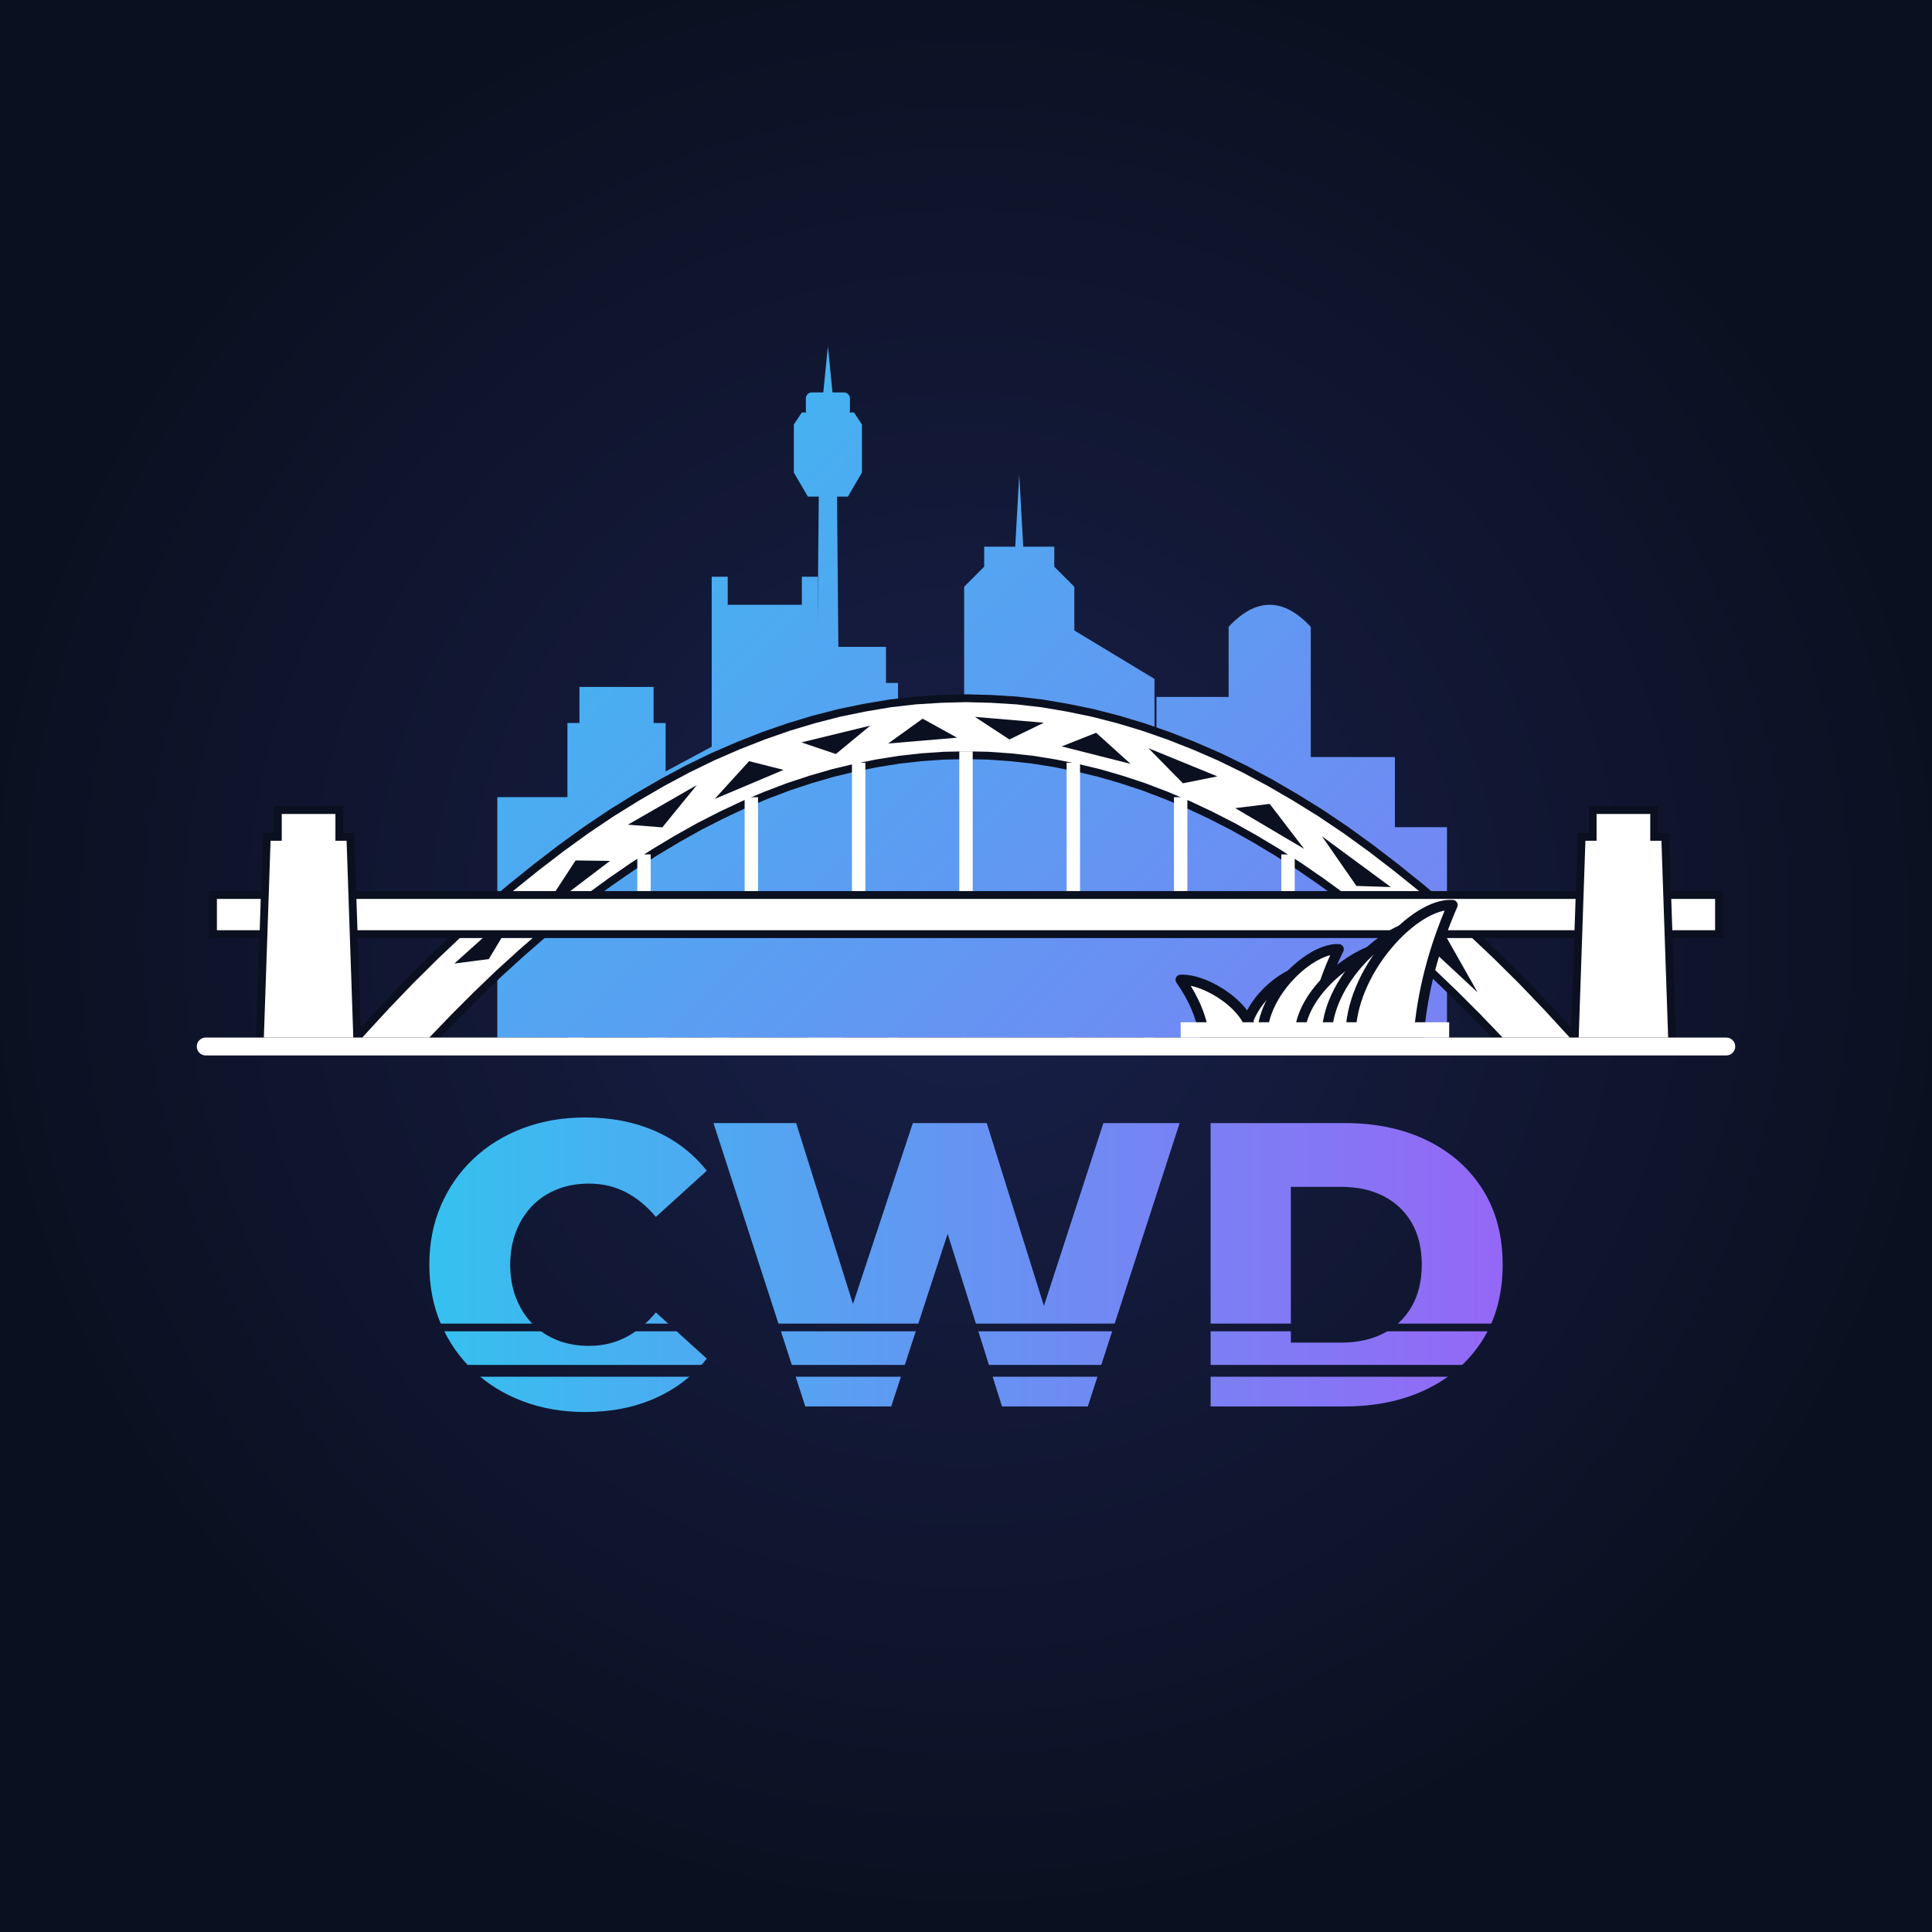
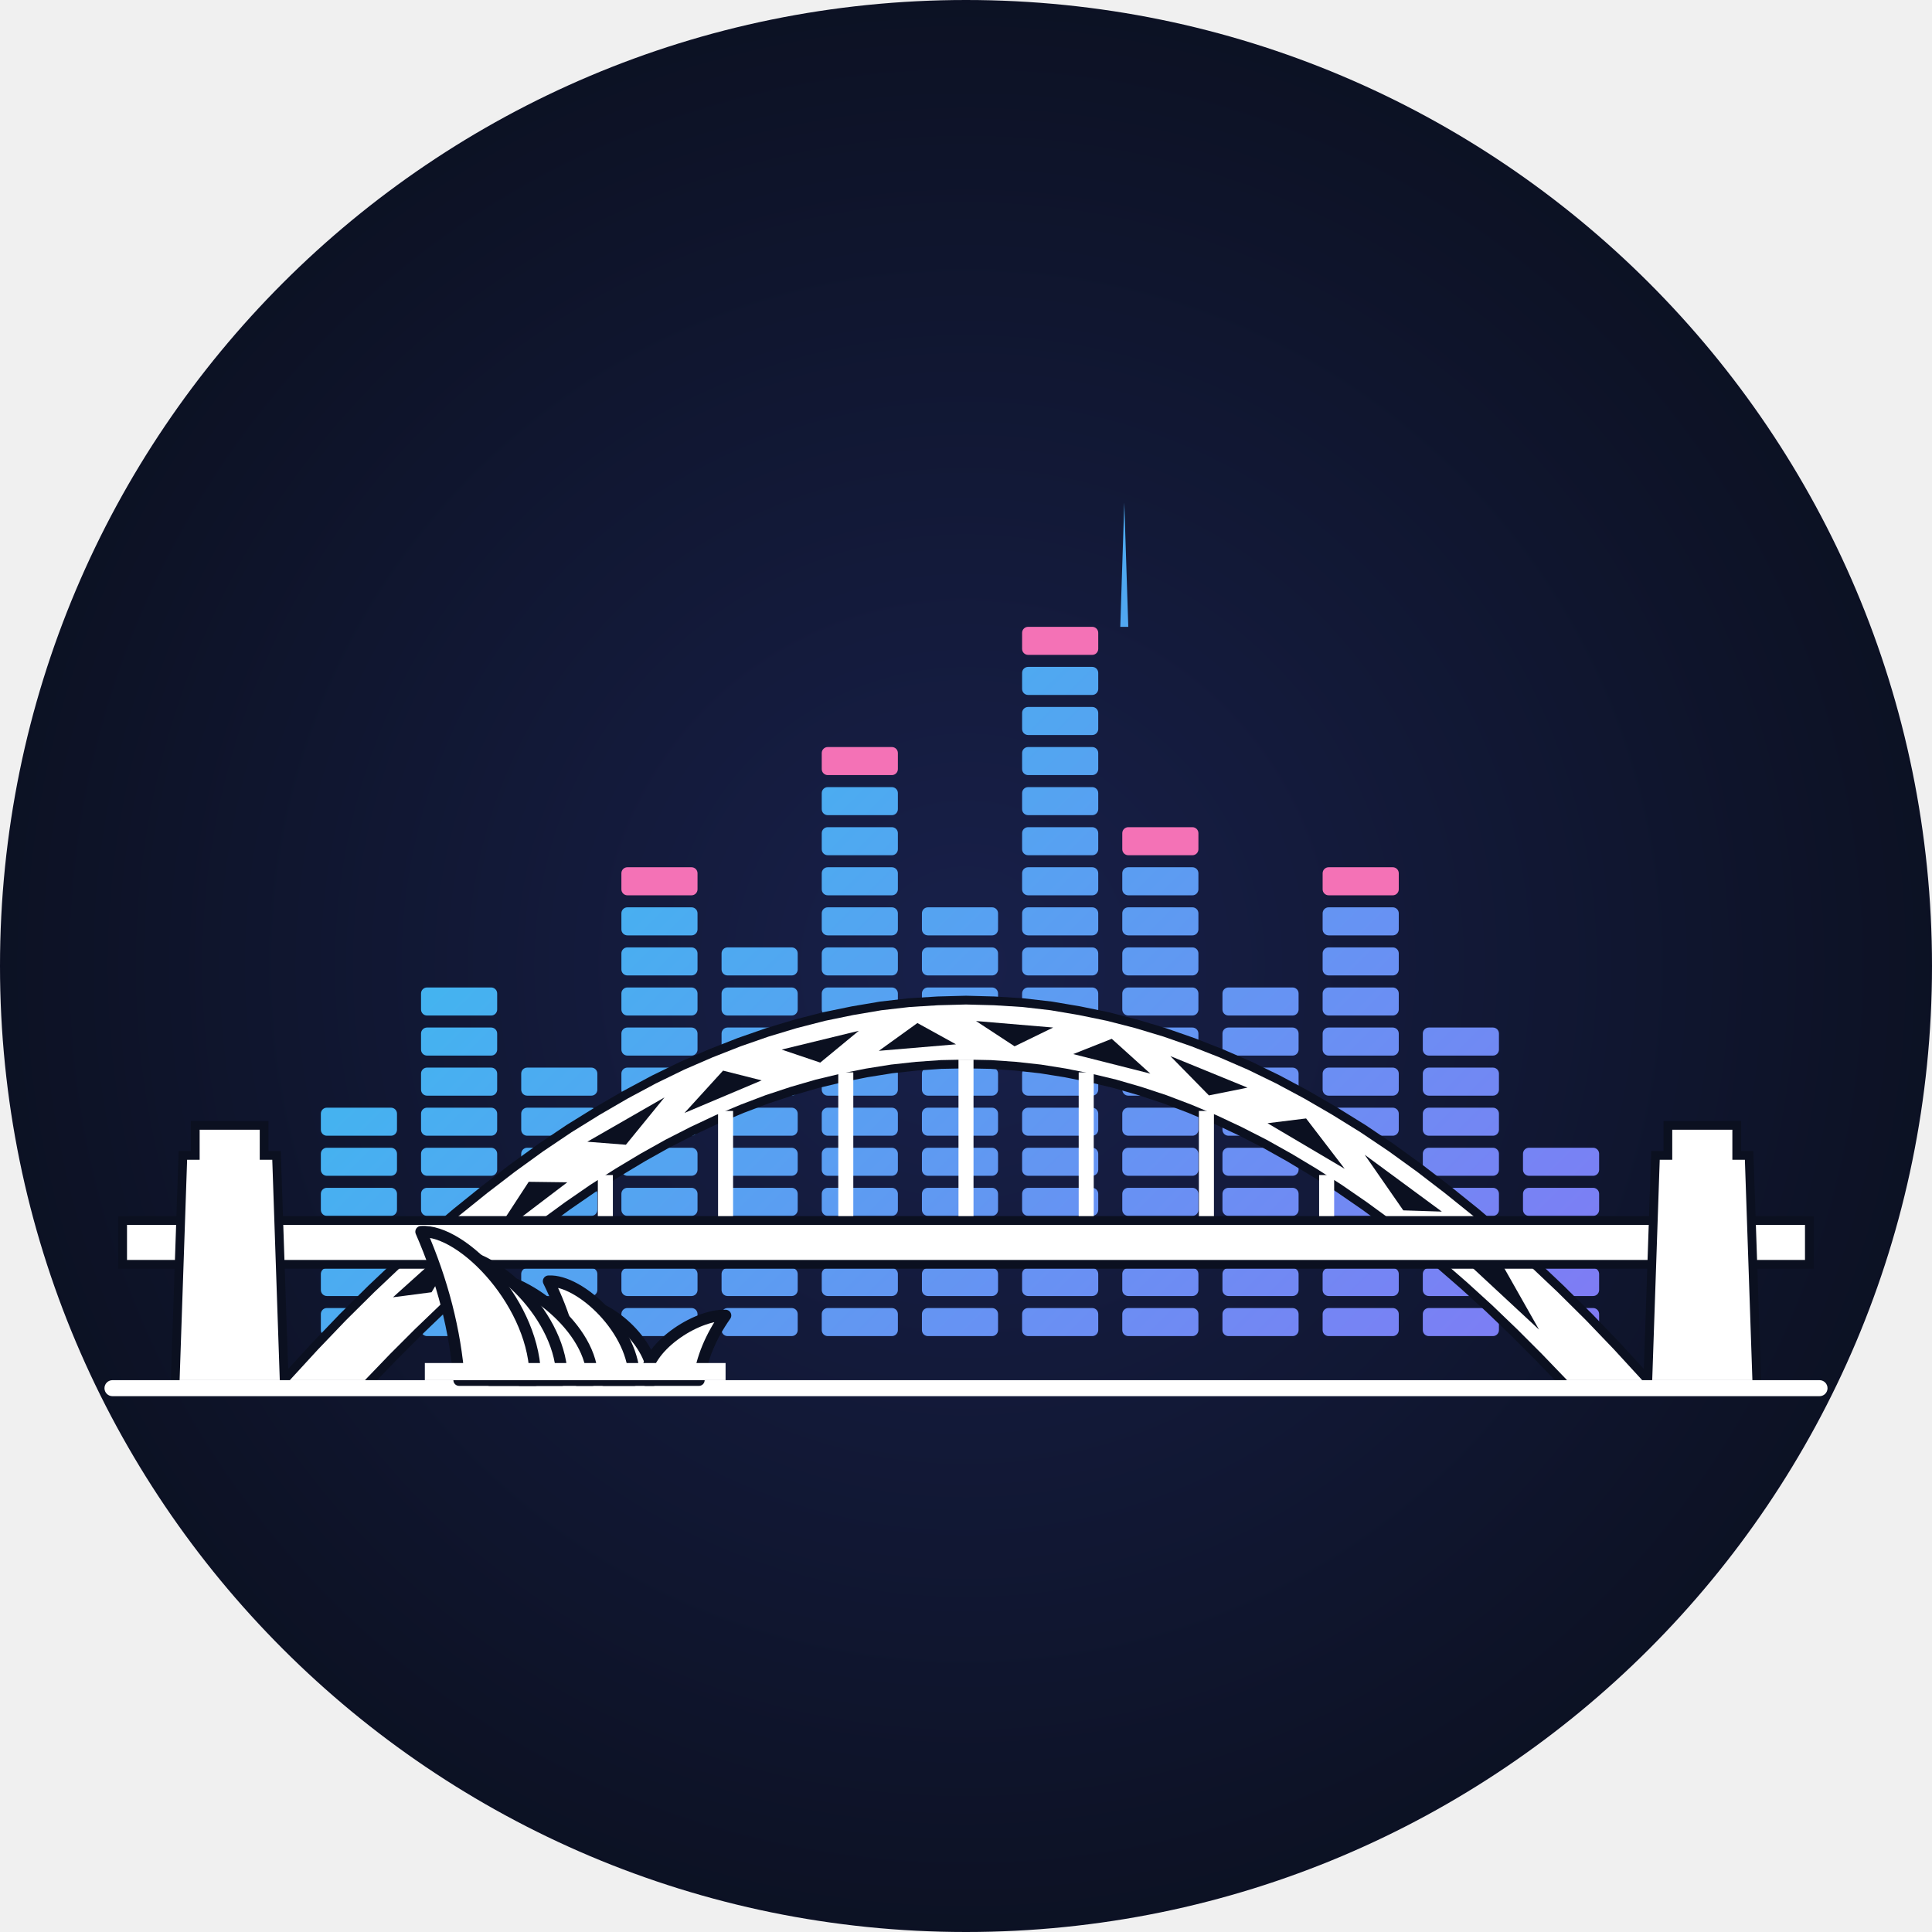
<svg xmlns="http://www.w3.org/2000/svg" width="1080" height="1080" viewBox="0 0 1080 1080">
  <defs>
    <linearGradient id="g" gradientUnits="userSpaceOnUse" x1="-420" y1="-420" x2="420" y2="420">
      <stop offset="0" stop-color="#22d3ee" />
      <stop offset="1" stop-color="#a855f7" />
    </linearGradient>
    <linearGradient id="gh" gradientUnits="userSpaceOnUse" x1="-400" y1="0" x2="400" y2="0">
      <stop offset="0" stop-color="#22d3ee" />
      <stop offset="1" stop-color="#a855f7" />
    </linearGradient>
    <linearGradient id="gv" gradientUnits="userSpaceOnUse" x1="0" y1="-540" x2="0" y2="540">
      <stop offset="0" stop-color="#22d3ee" />
      <stop offset="1" stop-color="#a855f7" />
    </linearGradient>
    <radialGradient id="glow" cx="540" cy="520" r="560" gradientUnits="userSpaceOnUse">
      <stop offset="0" stop-color="#18204a" />
      <stop offset="1" stop-color="#0b1020" />
    </radialGradient>
+     <linearGradient id="gt" x1="0" y1="0" x2="1" y2="0">
+       <stop offset="0" stop-color="#22d3ee" />
+       <stop offset="1" stop-color="#a855f7" />
+     </linearGradient>
+     <linearGradient id="fade" x1="0" y1="0" x2="0" y2="1">
+       <stop offset="0" stop-color="#fff" stop-opacity=".45" />
+       <stop offset="1" stop-color="#fff" stop-opacity="0" />
+     </linearGradient>
+     <mask id="refl" maskUnits="userSpaceOnUse" x="-540" y="50" width="1080" height="260">
+       <rect x="-540" y="50" width="1080" height="260" fill="url(#fade)" />
+     </mask>
+     <radialGradient id="glowB" cx="540.0" cy="540.0" r="594.0" gradientUnits="userSpaceOnUse">
+       <stop offset="0" stop-color="#18204a" />
+       <stop offset="1" stop-color="#0b1020" />
+     </radialGradient>
  </defs>
-   <rect width="1080" height="1080" fill="url(#glow)" />
-   <g transform="translate(540 540)">
-     <g transform="translate(-10 40) scale(1.12)">
-       <g transform="scale(1.0)">
-         <path d="M-225 0 L-225 -120 L-182 -120 L-182 0 Z" fill="url(#g)" />
-         <path d="M-190 0 L-190 -157 L-184 -157 L-184 -175 L-147 -175 L-147 -157 L-141 -157 L-141 0 Z" fill="url(#g)" />
-         <path d="M-150 0 L-150 -128 L-109 -150 L-109 0 Z" fill="url(#g)" />
-         <path d="M-118 0 L-118 -230 L-110 -230 L-110 -216 L-73 -216 L-73 -230 L-65 -230 L-65 0 Z" fill="url(#g)" />
-         <path d="M-70 0 L-70 -177 L-64 -177 L-64 -195 L-31 -195 L-31 -177 L-25 -177 L-25 0 Z" fill="url(#g)" />
-         <path d="M-30 0 L-30 -160 L9 -160 L9 0 Z" fill="url(#g)" />
-         <path d="M8 0 L8 -225 L18 -235 L18 -245 L53 -245 L53 -235 L63 -225 L63 0 Z M33.5 -245 L35.5 -281 L37.5 -245 Z" fill="url(#g)" />
-         <path d="M60 0 L60 -205 L103 -179 L103 0 Z" fill="url(#g)" />
-         <path d="M98 0 L98 -152 L104 -152 L104 -170 L143 -170 L143 -152 L149 -152 L149 0 Z" fill="url(#g)" />
-         <path d="M140 0 L140 -205 Q160.5 -227 181 -205 L181 0 Z" fill="url(#g)" />
-         <path d="M176 0 L176 -140 L223 -140 L223 0 Z" fill="url(#g)" />
-         <path d="M212 0 L212 -105 L249 -105 L249 0 Z" fill="url(#g)" />
-       </g>
-       <path d="M-67 0 L-64.5 -276.0 L-55.5 -276.0 L-53 0 Z" fill="url(#g)" />
-       <path d="M-70 -270.0 L-77 -282.0 L-77 -306.0 L-73 -312.0 L-47 -312.0 L-43 -306.0 L-43 -282.0 L-50 -270.0 Z" fill="url(#g)" />
-       <rect x="-71" y="-322.0" width="22" height="12" rx="3" fill="url(#g)" />
-       <path d="M-62.5 -320.0 L-60 -345 L-57.5 -320.0 Z" fill="url(#g)" />
-     </g>
-     <g transform="translate(0 40) scale(1.25)">
+   <circle cx="540.0" cy="540.0" r="540.0" fill="url(#glowB)" />
+   <g transform="translate(540 720) scale(1.12)">
+     <rect x="-322" y="10" width="38" height="14" rx="3" fill="url(#g)" />
+     <rect x="-322" y="-10" width="38" height="14" rx="3" fill="url(#g)" />
+     <rect x="-322" y="-30" width="38" height="14" rx="3" fill="url(#g)" />
+     <rect x="-322" y="-50" width="38" height="14" rx="3" fill="url(#g)" />
+     <rect x="-322" y="-70" width="38" height="14" rx="3" fill="url(#g)" />
+     <rect x="-322" y="-90" width="38" height="14" rx="3" fill="url(#g)" />
+     <rect x="-272" y="10" width="38" height="14" rx="3" fill="url(#g)" />
+     <rect x="-272" y="-10" width="38" height="14" rx="3" fill="url(#g)" />
+     <rect x="-272" y="-30" width="38" height="14" rx="3" fill="url(#g)" />
+     <rect x="-272" y="-50" width="38" height="14" rx="3" fill="url(#g)" />
+     <rect x="-272" y="-70" width="38" height="14" rx="3" fill="url(#g)" />
+     <rect x="-272" y="-90" width="38" height="14" rx="3" fill="url(#g)" />
+     <rect x="-272" y="-110" width="38" height="14" rx="3" fill="url(#g)" />
+     <rect x="-272" y="-130" width="38" height="14" rx="3" fill="url(#g)" />
+     <rect x="-272" y="-150" width="38" height="14" rx="3" fill="url(#g)" />
+     <rect x="-222" y="10" width="38" height="14" rx="3" fill="url(#g)" />
+     <rect x="-222" y="-10" width="38" height="14" rx="3" fill="url(#g)" />
+     <rect x="-222" y="-30" width="38" height="14" rx="3" fill="url(#g)" />
+     <rect x="-222" y="-50" width="38" height="14" rx="3" fill="url(#g)" />
+     <rect x="-222" y="-70" width="38" height="14" rx="3" fill="url(#g)" />
+     <rect x="-222" y="-90" width="38" height="14" rx="3" fill="url(#g)" />
+     <rect x="-222" y="-110" width="38" height="14" rx="3" fill="url(#g)" />
+     <rect x="-172" y="10" width="38" height="14" rx="3" fill="url(#g)" />
+     <rect x="-172" y="-10" width="38" height="14" rx="3" fill="url(#g)" />
+     <rect x="-172" y="-30" width="38" height="14" rx="3" fill="url(#g)" />
+     <rect x="-172" y="-50" width="38" height="14" rx="3" fill="url(#g)" />
+     <rect x="-172" y="-70" width="38" height="14" rx="3" fill="url(#g)" />
+     <rect x="-172" y="-90" width="38" height="14" rx="3" fill="url(#g)" />
+     <rect x="-172" y="-110" width="38" height="14" rx="3" fill="url(#g)" />
+     <rect x="-172" y="-130" width="38" height="14" rx="3" fill="url(#g)" />
+     <rect x="-172" y="-150" width="38" height="14" rx="3" fill="url(#g)" />
+     <rect x="-172" y="-170" width="38" height="14" rx="3" fill="url(#g)" />
+     <rect x="-172" y="-190" width="38" height="14" rx="3" fill="url(#g)" />
+     <rect x="-172" y="-210" width="38" height="14" rx="3" fill="#f472b6" />
+     <rect x="-122" y="10" width="38" height="14" rx="3" fill="url(#g)" />
+     <rect x="-122" y="-10" width="38" height="14" rx="3" fill="url(#g)" />
+     <rect x="-122" y="-30" width="38" height="14" rx="3" fill="url(#g)" />
+     <rect x="-122" y="-50" width="38" height="14" rx="3" fill="url(#g)" />
+     <rect x="-122" y="-70" width="38" height="14" rx="3" fill="url(#g)" />
+     <rect x="-122" y="-90" width="38" height="14" rx="3" fill="url(#g)" />
+     <rect x="-122" y="-110" width="38" height="14" rx="3" fill="url(#g)" />
+     <rect x="-122" y="-130" width="38" height="14" rx="3" fill="url(#g)" />
+     <rect x="-122" y="-150" width="38" height="14" rx="3" fill="url(#g)" />
+     <rect x="-122" y="-170" width="38" height="14" rx="3" fill="url(#g)" />
+     <rect x="-72" y="10" width="38" height="14" rx="3" fill="url(#g)" />
+     <rect x="-72" y="-10" width="38" height="14" rx="3" fill="url(#g)" />
+     <rect x="-72" y="-30" width="38" height="14" rx="3" fill="url(#g)" />
+     <rect x="-72" y="-50" width="38" height="14" rx="3" fill="url(#g)" />
+     <rect x="-72" y="-70" width="38" height="14" rx="3" fill="url(#g)" />
+     <rect x="-72" y="-90" width="38" height="14" rx="3" fill="url(#g)" />
+     <rect x="-72" y="-110" width="38" height="14" rx="3" fill="url(#g)" />
+     <rect x="-72" y="-130" width="38" height="14" rx="3" fill="url(#g)" />
+     <rect x="-72" y="-150" width="38" height="14" rx="3" fill="url(#g)" />
+     <rect x="-72" y="-170" width="38" height="14" rx="3" fill="url(#g)" />
+     <rect x="-72" y="-190" width="38" height="14" rx="3" fill="url(#g)" />
+     <rect x="-72" y="-210" width="38" height="14" rx="3" fill="url(#g)" />
+     <rect x="-72" y="-230" width="38" height="14" rx="3" fill="url(#g)" />
+     <rect x="-72" y="-250" width="38" height="14" rx="3" fill="url(#g)" />
+     <rect x="-72" y="-270" width="38" height="14" rx="3" fill="#f472b6" />
+     <rect x="-22" y="10" width="38" height="14" rx="3" fill="url(#g)" />
+     <rect x="-22" y="-10" width="38" height="14" rx="3" fill="url(#g)" />
+     <rect x="-22" y="-30" width="38" height="14" rx="3" fill="url(#g)" />
+     <rect x="-22" y="-50" width="38" height="14" rx="3" fill="url(#g)" />
+     <rect x="-22" y="-70" width="38" height="14" rx="3" fill="url(#g)" />
+     <rect x="-22" y="-90" width="38" height="14" rx="3" fill="url(#g)" />
+     <rect x="-22" y="-110" width="38" height="14" rx="3" fill="url(#g)" />
+     <rect x="-22" y="-130" width="38" height="14" rx="3" fill="url(#g)" />
+     <rect x="-22" y="-150" width="38" height="14" rx="3" fill="url(#g)" />
+     <rect x="-22" y="-170" width="38" height="14" rx="3" fill="url(#g)" />
+     <rect x="-22" y="-190" width="38" height="14" rx="3" fill="url(#g)" />
+     <rect x="28" y="10" width="38" height="14" rx="3" fill="url(#g)" />
+     <rect x="28" y="-10" width="38" height="14" rx="3" fill="url(#g)" />
+     <rect x="28" y="-30" width="38" height="14" rx="3" fill="url(#g)" />
+     <rect x="28" y="-50" width="38" height="14" rx="3" fill="url(#g)" />
+     <rect x="28" y="-70" width="38" height="14" rx="3" fill="url(#g)" />
+     <rect x="28" y="-90" width="38" height="14" rx="3" fill="url(#g)" />
+     <rect x="28" y="-110" width="38" height="14" rx="3" fill="url(#g)" />
+     <rect x="28" y="-130" width="38" height="14" rx="3" fill="url(#g)" />
+     <rect x="28" y="-150" width="38" height="14" rx="3" fill="url(#g)" />
+     <rect x="28" y="-170" width="38" height="14" rx="3" fill="url(#g)" />
+     <rect x="28" y="-190" width="38" height="14" rx="3" fill="url(#g)" />
+     <rect x="28" y="-210" width="38" height="14" rx="3" fill="url(#g)" />
+     <rect x="28" y="-230" width="38" height="14" rx="3" fill="url(#g)" />
+     <rect x="28" y="-250" width="38" height="14" rx="3" fill="url(#g)" />
+     <rect x="28" y="-270" width="38" height="14" rx="3" fill="url(#g)" />
+     <rect x="28" y="-290" width="38" height="14" rx="3" fill="url(#g)" />
+     <rect x="28" y="-310" width="38" height="14" rx="3" fill="url(#g)" />
+     <rect x="28" y="-330" width="38" height="14" rx="3" fill="#f472b6" />
+     <rect x="78" y="10" width="38" height="14" rx="3" fill="url(#g)" />
+     <rect x="78" y="-10" width="38" height="14" rx="3" fill="url(#g)" />
+     <rect x="78" y="-30" width="38" height="14" rx="3" fill="url(#g)" />
+     <rect x="78" y="-50" width="38" height="14" rx="3" fill="url(#g)" />
+     <rect x="78" y="-70" width="38" height="14" rx="3" fill="url(#g)" />
+     <rect x="78" y="-90" width="38" height="14" rx="3" fill="url(#g)" />
+     <rect x="78" y="-110" width="38" height="14" rx="3" fill="url(#g)" />
+     <rect x="78" y="-130" width="38" height="14" rx="3" fill="url(#g)" />
+     <rect x="78" y="-150" width="38" height="14" rx="3" fill="url(#g)" />
+     <rect x="78" y="-170" width="38" height="14" rx="3" fill="url(#g)" />
+     <rect x="78" y="-190" width="38" height="14" rx="3" fill="url(#g)" />
+     <rect x="78" y="-210" width="38" height="14" rx="3" fill="url(#g)" />
+     <rect x="78" y="-230" width="38" height="14" rx="3" fill="#f472b6" />
+     <rect x="128" y="10" width="38" height="14" rx="3" fill="url(#g)" />
+     <rect x="128" y="-10" width="38" height="14" rx="3" fill="url(#g)" />
+     <rect x="128" y="-30" width="38" height="14" rx="3" fill="url(#g)" />
+     <rect x="128" y="-50" width="38" height="14" rx="3" fill="url(#g)" />
+     <rect x="128" y="-70" width="38" height="14" rx="3" fill="url(#g)" />
+     <rect x="128" y="-90" width="38" height="14" rx="3" fill="url(#g)" />
+     <rect x="128" y="-110" width="38" height="14" rx="3" fill="url(#g)" />
+     <rect x="128" y="-130" width="38" height="14" rx="3" fill="url(#g)" />
+     <rect x="128" y="-150" width="38" height="14" rx="3" fill="url(#g)" />
+     <rect x="178" y="10" width="38" height="14" rx="3" fill="url(#g)" />
+     <rect x="178" y="-10" width="38" height="14" rx="3" fill="url(#g)" />
+     <rect x="178" y="-30" width="38" height="14" rx="3" fill="url(#g)" />
+     <rect x="178" y="-50" width="38" height="14" rx="3" fill="url(#g)" />
+     <rect x="178" y="-70" width="38" height="14" rx="3" fill="url(#g)" />
+     <rect x="178" y="-90" width="38" height="14" rx="3" fill="url(#g)" />
+     <rect x="178" y="-110" width="38" height="14" rx="3" fill="url(#g)" />
+     <rect x="178" y="-130" width="38" height="14" rx="3" fill="url(#g)" />
+     <rect x="178" y="-150" width="38" height="14" rx="3" fill="url(#g)" />
+     <rect x="178" y="-170" width="38" height="14" rx="3" fill="url(#g)" />
+     <rect x="178" y="-190" width="38" height="14" rx="3" fill="url(#g)" />
+     <rect x="178" y="-210" width="38" height="14" rx="3" fill="#f472b6" />
+     <rect x="228" y="10" width="38" height="14" rx="3" fill="url(#g)" />
+     <rect x="228" y="-10" width="38" height="14" rx="3" fill="url(#g)" />
+     <rect x="228" y="-30" width="38" height="14" rx="3" fill="url(#g)" />
+     <rect x="228" y="-50" width="38" height="14" rx="3" fill="url(#g)" />
+     <rect x="228" y="-70" width="38" height="14" rx="3" fill="url(#g)" />
+     <rect x="228" y="-90" width="38" height="14" rx="3" fill="url(#g)" />
+     <rect x="228" y="-110" width="38" height="14" rx="3" fill="url(#g)" />
+     <rect x="228" y="-130" width="38" height="14" rx="3" fill="url(#g)" />
+     <rect x="278" y="10" width="38" height="14" rx="3" fill="url(#g)" />
+     <rect x="278" y="-10" width="38" height="14" rx="3" fill="url(#g)" />
+     <rect x="278" y="-30" width="38" height="14" rx="3" fill="url(#g)" />
+     <rect x="278" y="-50" width="38" height="14" rx="3" fill="url(#g)" />
+     <rect x="278" y="-70" width="38" height="14" rx="3" fill="url(#g)" />
+     <path d="M 81 -330 L 79 -392 L 77 -330 Z" fill="url(#g)" />
+     <g transform="translate(0 46) scale(1.25)">
      <path d="M-270.0 -0.0 -258.8 -12.2 -247.5 -24.0 -236.2 -35.2 -225.0 -45.8 -213.8 -56.0 -202.5 -65.6 -191.2 -74.7 -180.0 -83.3 -168.8 -91.4 -157.5 -99.0 -146.2 -106.0 -135.0 -112.5 -123.8 -118.5 -112.5 -124.0 -101.2 -128.9 -90.0 -133.3 -78.8 -137.2 -67.5 -140.6 -56.2 -143.5 -45.0 -145.8 -33.8 -147.7 -22.5 -149.0 -11.2 -149.7 0.0 -150.0 11.2 -149.7 22.5 -149.0 33.8 -147.7 45.0 -145.8 56.2 -143.5 67.5 -140.6 78.8 -137.2 90.0 -133.3 101.2 -128.9 112.5 -124.0 123.8 -118.5 135.0 -112.5 146.2 -106.0 157.5 -99.0 168.8 -91.4 180.0 -83.3 191.2 -74.7 202.5 -65.6 213.8 -56.0 225.0 -45.8 236.2 -35.2 247.5 -24.0 258.8 -12.2 270.0 -0.0 L240.0 -0.0 230.0 -10.4 220.0 -20.4 210.0 -30.0 200.0 -39.1 190.0 -47.8 180.0 -56.0 170.0 -63.8 160.0 -71.1 150.0 -78.0 140.0 -84.4 130.0 -90.4 120.0 -96.0 110.0 -101.1 100.0 -105.8 90.0 -110.0 80.0 -113.8 70.0 -117.1 60.0 -120.0 50.0 -122.4 40.0 -124.4 30.0 -126.0 20.0 -127.1 10.0 -127.8 0.0 -128.0 -10.0 -127.8 -20.0 -127.1 -30.0 -126.0 -40.0 -124.4 -50.0 -122.4 -60.0 -120.0 -70.0 -117.1 -80.0 -113.8 -90.0 -110.0 -100.0 -105.8 -110.0 -101.1 -120.0 -96.0 -130.0 -90.4 -140.0 -84.4 -150.0 -78.0 -160.0 -71.1 -170.0 -63.8 -180.0 -56.0 -190.0 -47.8 -200.0 -39.1 -210.0 -30.0 -220.0 -20.4 -230.0 -10.4 -240.0 -0.0 Z" fill="#ffffff" stroke="#0b1020" stroke-width="7" paint-order="stroke" />
      <path d="M-228.8 -33.1 -198.0 -60.8 -213.4 -35.1 Z" fill="#0b1020" />
      <path d="M-190.0 -55.6 -159.2 -79.0 -174.6 -79.2 Z" fill="#0b1020" />
      <path d="M-151.2 -95.2 -120.4 -112.9 -135.8 -94.0 Z" fill="#0b1020" />
      <path d="M-112.4 -106.7 -81.6 -119.7 -97.0 -123.6 Z" fill="#0b1020" />
      <path d="M-73.6 -132.0 -42.8 -139.5 -58.2 -126.8 Z" fill="#0b1020" />
      <path d="M-34.8 -131.5 -4.0 -134.1 -19.4 -142.6 Z" fill="#0b1020" />
      <path d="M4.0 -143.4 34.8 -140.8 19.4 -133.3 Z" fill="#0b1020" />
      <path d="M42.8 -130.2 73.6 -122.4 58.2 -136.3 Z" fill="#0b1020" />
      <path d="M81.6 -129.4 112.4 -116.8 97.0 -113.7 Z" fill="#0b1020" />
      <path d="M120.4 -102.6 151.2 -84.4 135.8 -104.5 Z" fill="#0b1020" />
      <path d="M159.2 -90.0 190.0 -67.3 174.6 -67.8 Z" fill="#0b1020" />
      <path d="M198.0 -48.8 228.8 -20.2 213.4 -47.4 Z" fill="#0b1020" />
      <rect x="-147.0" y="-81.9" width="6" height="26.9" fill="#ffffff" />
      <rect x="-99.0" y="-107.5" width="6" height="52.5" fill="#ffffff" />
      <rect x="-51.0" y="-122.9" width="6" height="67.9" fill="#ffffff" />
      <rect x="-3.0" y="-128.0" width="6" height="73.0" fill="#ffffff" />
      <rect x="45.0" y="-122.9" width="6" height="67.9" fill="#ffffff" />
      <rect x="93.0" y="-107.5" width="6" height="52.5" fill="#ffffff" />
      <rect x="141.0" y="-81.9" width="6" height="26.9" fill="#ffffff" />
      <rect x="-335" y="-62" width="670" height="14" fill="#ffffff" stroke="#0b1020" stroke-width="7" paint-order="stroke" />
      <path d="M-314.0 0 L-311.0 -88 L-306.0 -88 L-306.0 -100 L-282.0 -100 L-282.0 -88 L-277.0 -88 L-274.0 0 Z" fill="#ffffff" stroke="#0b1020" stroke-width="7" paint-order="stroke" />
      <path d="M274.0 0 L277.0 -88 L282.0 -88 L282.0 -100 L306.0 -100 L306.0 -88 L311.0 -88 L314.0 0 Z" fill="#ffffff" stroke="#0b1020" stroke-width="7" paint-order="stroke" />
    </g>
-     <g transform="translate(215 40) scale(0.95)">
-       <g transform="scale(-1 1)">
-         <path d="M62.0 0 C62.5 -20.0 37.3 -40.8 23.0 -40.0 Q34.0 -20.0 36.0 0 Z" fill="#ffffff" stroke="#0b1020" stroke-width="6" stroke-linejoin="round" />
-         <path d="M52.0 0 C52.6 -26.0 23.5 -53.0 7.0 -52.0 Q19.8 -26.0 22.0 0 Z" fill="#ffffff" stroke="#0b1020" stroke-width="6" stroke-linejoin="round" />
-         <path d="M30.0 0 C30.8 -27.0 -6.1 -55.1 -27.0 -54.0 Q-10.8 -27.0 -8.0 0 Z" fill="#ffffff" stroke="#0b1020" stroke-width="6" stroke-linejoin="round" />
-         <path d="M14.0 0 C14.8 -33.0 -22.1 -67.3 -43.0 -66.0 Q-26.9 -33.0 -24.0 0 Z" fill="#ffffff" stroke="#0b1020" stroke-width="6" stroke-linejoin="round" />
-         <path d="M0.0 0 C0.8 -39.0 -38.0 -79.6 -60.0 -78.0 Q-43.0 -39.0 -40.0 0 Z" fill="#ffffff" stroke="#0b1020" stroke-width="6" stroke-linejoin="round" />
-         <g transform="translate(144 0) scale(-1 1)">
-           <path d="M86.0 0 C86.6 -17.0 59.4 -34.7 44.0 -34.0 Q55.9 -17.0 58.0 0 Z" fill="#ffffff" stroke="#0b1020" stroke-width="6" stroke-linejoin="round" />
+     <rect x="-430" y="46" width="860" height="8" rx="4" fill="#ffffff" />
+     <g transform="translate(-215 0) scale(-1 1) translate(-215 0)">
+       <g transform="translate(215 46) scale(0.95)">
+         <g transform="scale(-1 1)">
+           <path d="M62.0 0 C62.5 -20.0 37.3 -40.8 23.0 -40.0 Q34.0 -20.0 36.0 0 Z" fill="#ffffff" stroke="#0b1020" stroke-width="6" stroke-linejoin="round" />
+           <path d="M52.0 0 C52.6 -26.0 23.5 -53.0 7.0 -52.0 Q19.8 -26.0 22.0 0 Z" fill="#ffffff" stroke="#0b1020" stroke-width="6" stroke-linejoin="round" />
+           <path d="M30.0 0 C30.8 -27.0 -6.1 -55.1 -27.0 -54.0 Q-10.8 -27.0 -8.0 0 Z" fill="#ffffff" stroke="#0b1020" stroke-width="6" stroke-linejoin="round" />
+           <path d="M14.0 0 C14.8 -33.0 -22.1 -67.3 -43.0 -66.0 Q-26.9 -33.0 -24.0 0 Z" fill="#ffffff" stroke="#0b1020" stroke-width="6" stroke-linejoin="round" />
+           <path d="M0.0 0 C0.8 -39.0 -38.0 -79.6 -60.0 -78.0 Q-43.0 -39.0 -40.0 0 Z" fill="#ffffff" stroke="#0b1020" stroke-width="6" stroke-linejoin="round" />
+           <g transform="translate(144 0) scale(-1 1)">
+             <path d="M86.0 0 C86.6 -17.0 59.4 -34.7 44.0 -34.0 Q55.9 -17.0 58.0 0 Z" fill="#ffffff" stroke="#0b1020" stroke-width="6" stroke-linejoin="round" />
+           </g>
+           <rect x="-58" y="-9" width="158" height="9" fill="#ffffff" />
        </g>
-         <rect x="-58" y="-9" width="158" height="9" fill="#ffffff" />
      </g>
-     </g>
-     <rect x="-430" y="40" width="860" height="10" rx="5" fill="#ffffff" />
-     <linearGradient id="gl" x1="0" y1="0" x2="1" y2="0">
-       <stop offset="0" stop-color="#35c1ef" />
-       <stop offset="1" stop-color="#9567f6" />
-     </linearGradient>
-     <mask id="rip" maskUnits="userSpaceOnUse" x="-540" y="-540" width="1080" height="1080">
-       <rect x="-540" y="-540" width="1080" height="1080" fill="#fff" />
-       <rect x="-540" y="199.9" width="1080" height="4.3" fill="#000" />
-       <rect x="-540" y="223.0" width="1080" height="6.6" fill="#000" />
-     </mask>
-     <g mask="url(#rip)">
-       <path transform="translate(-307.76 246.20) scale(0.22629)" d="M418.69 13.828Q335.931 13.828 265.517 -12.672Q195.103 -39.172 143.379 -88.017Q91.655 -136.862 62.965 -203.396Q34.275 -269.931 34.275 -350.0Q34.275 -430.069 62.965 -496.604Q91.655 -563.138 143.534 -611.983Q195.414 -660.828 265.827 -687.328Q336.241 -713.828 419.0 -713.828Q515.794 -713.828 592.346 -680.155Q668.898 -646.483 719.656 -582.206L593.93 -468.136Q560.448 -508.067 519.534 -529.256Q478.621 -550.446 428.828 -550.446Q385.621 -550.446 350.036 -536.274Q314.45 -522.102 288.605 -495.533Q262.761 -468.964 248.434 -431.965Q234.106 -394.965 234.106 -350.0Q234.106 -305.035 248.434 -268.035Q262.761 -231.036 288.605 -204.467Q314.45 -177.898 350.036 -163.726Q385.621 -149.554 428.828 -149.554Q478.621 -149.554 519.534 -170.744Q560.448 -191.933 593.93 -232.175L719.656 -118.104Q668.898 -54.517 592.346 -20.345Q515.794 13.828 418.69 13.828Z M962.999 0.0 736.206 -700.0H940.417L1130.726 -94.105H1028.276L1228.655 -700.0H1411.209L1600.76 -94.105H1502.379L1699.448 -700.0H1887.761L1660.968 0.0H1448.93L1286.794 -515.032H1343.622L1175.347 0.0Z M1964.344 0.0V-700.0H2295.379Q2411.138 -700.0 2499.052 -657.035Q2586.966 -614.069 2636.345 -535.914Q2685.725 -457.759 2685.725 -350.0Q2685.725 -242.931 2636.345 -164.431Q2586.966 -85.931 2499.052 -42.965Q2411.138 0.0 2295.379 0.0ZM2162.485 -157.623H2286.621Q2346.861 -157.623 2391.498 -180.502Q2436.136 -203.381 2461.015 -246.777Q2485.894 -290.173 2485.894 -350.0Q2485.894 -410.827 2461.015 -453.723Q2436.136 -496.619 2391.498 -519.498Q2346.861 -542.377 2286.621 -542.377H2162.485Z" fill="url(#gl)" />
    </g>
  </g>
</svg>
